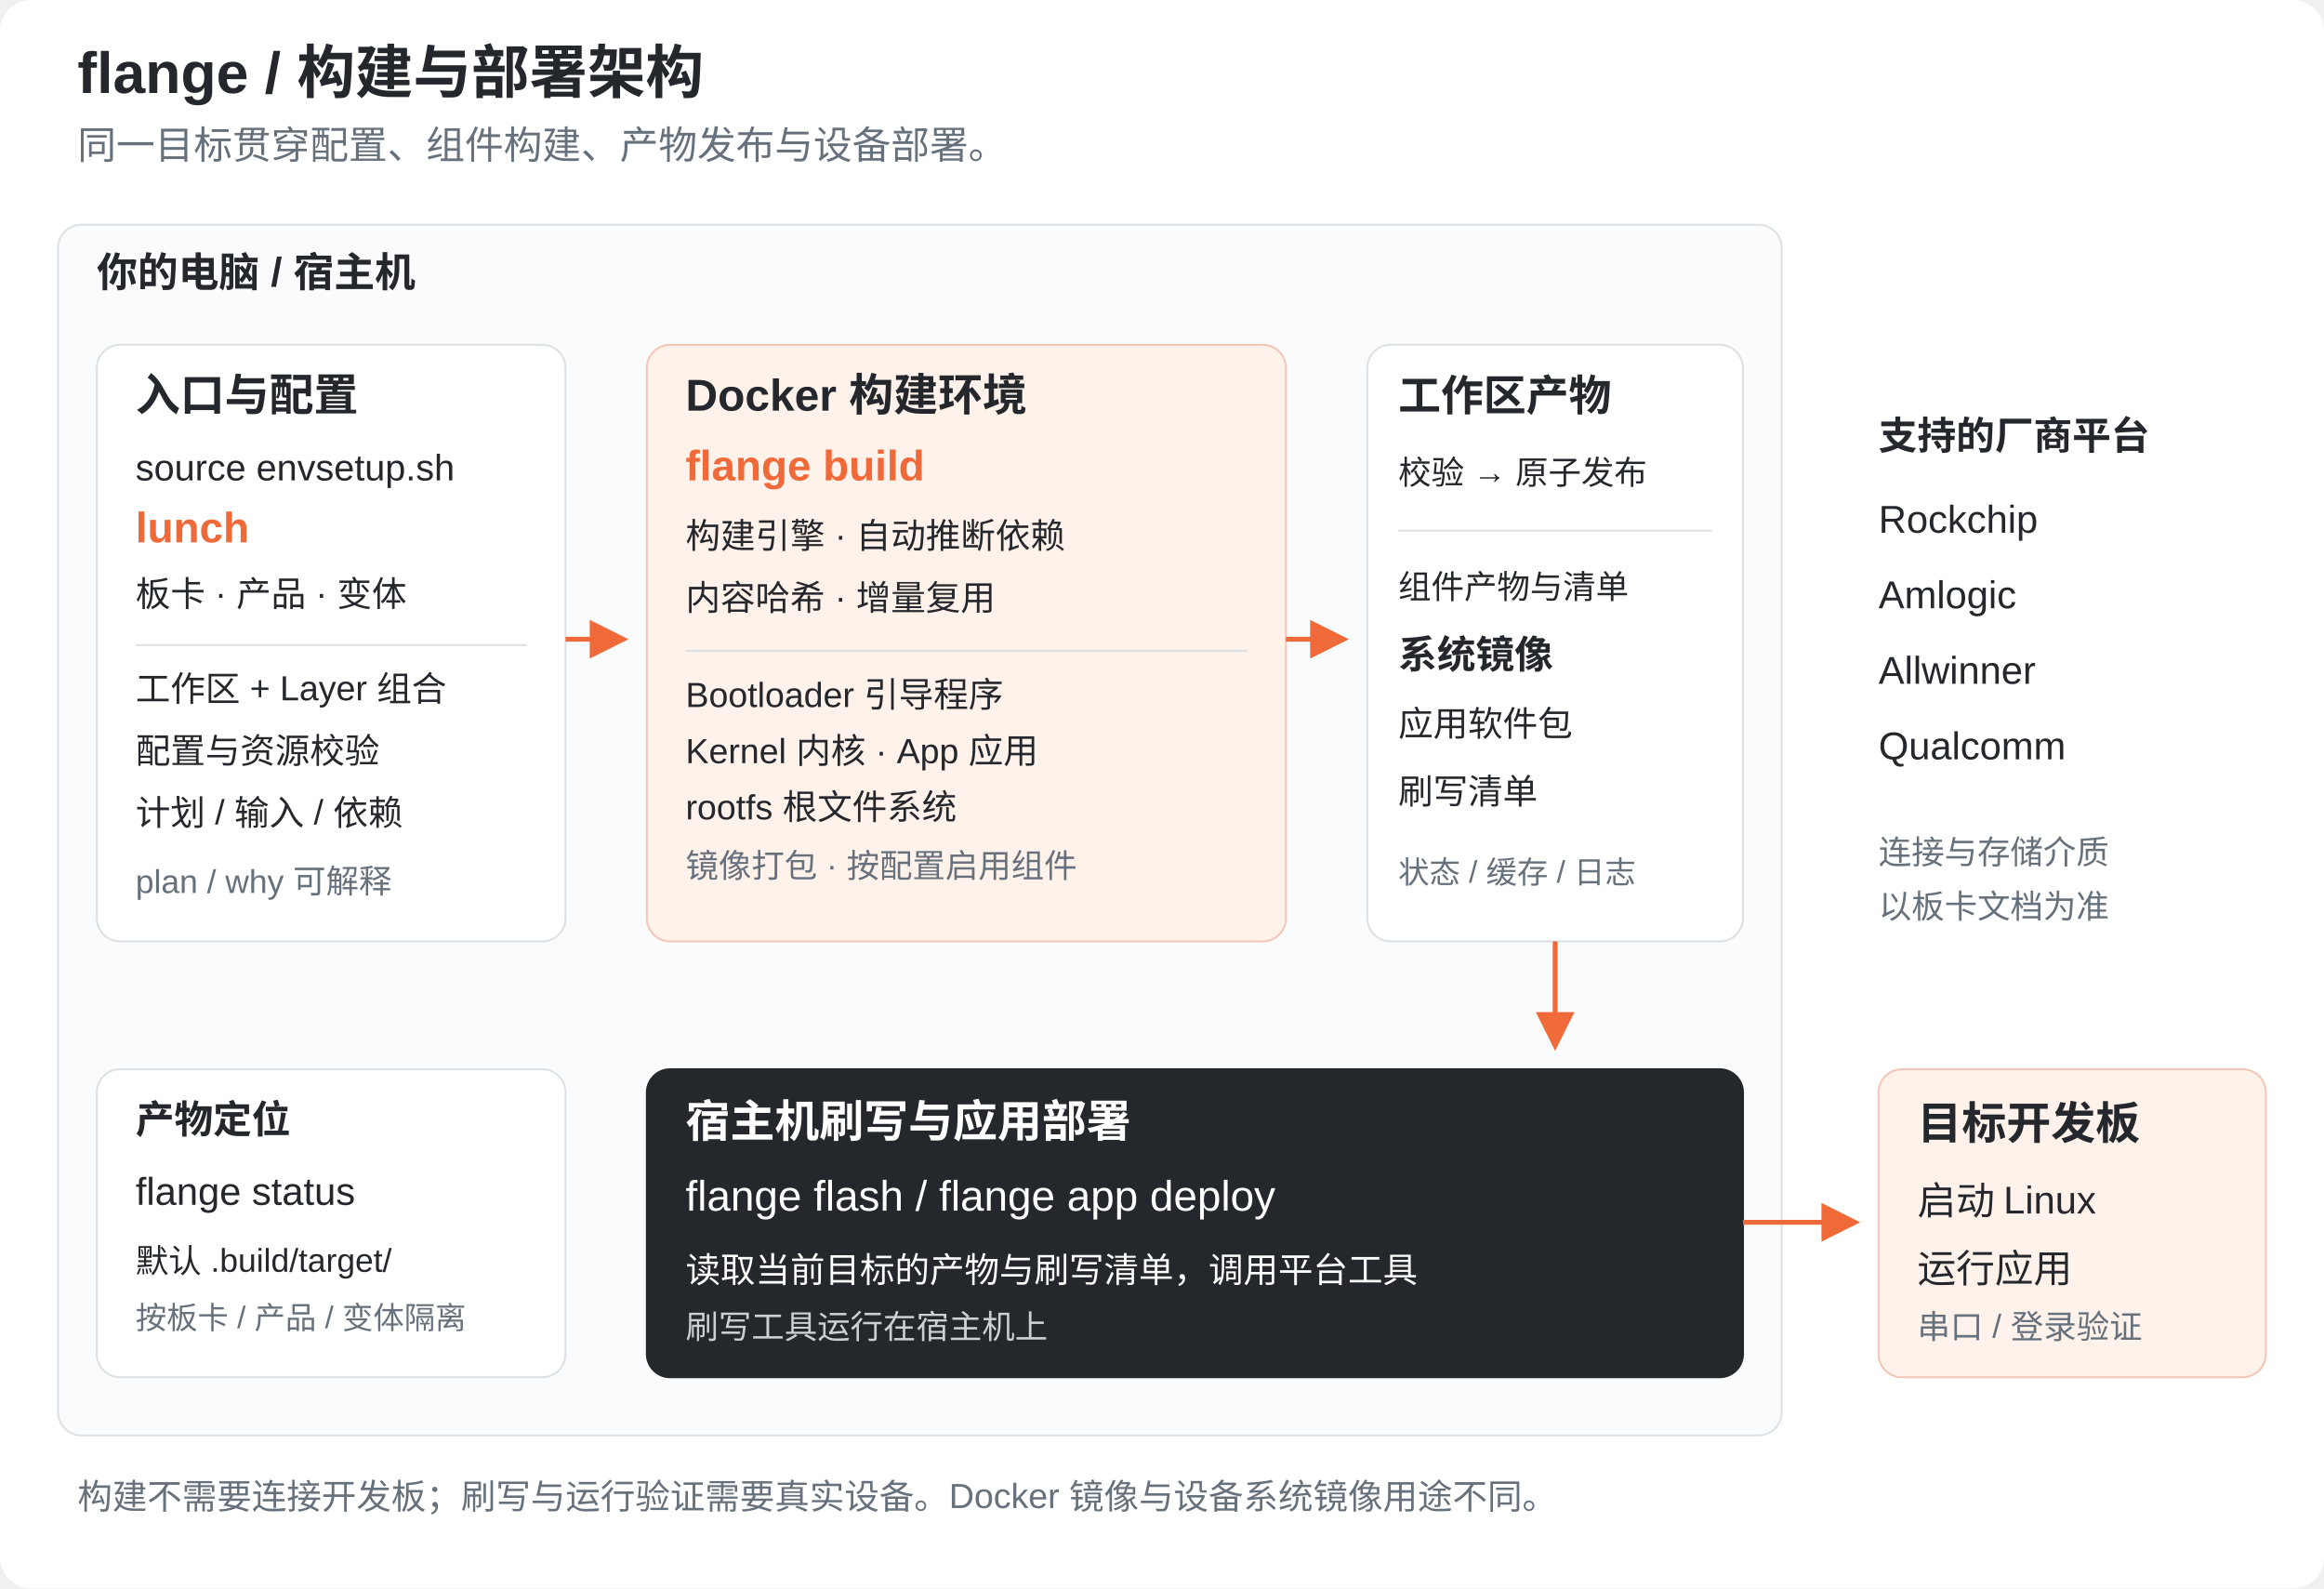
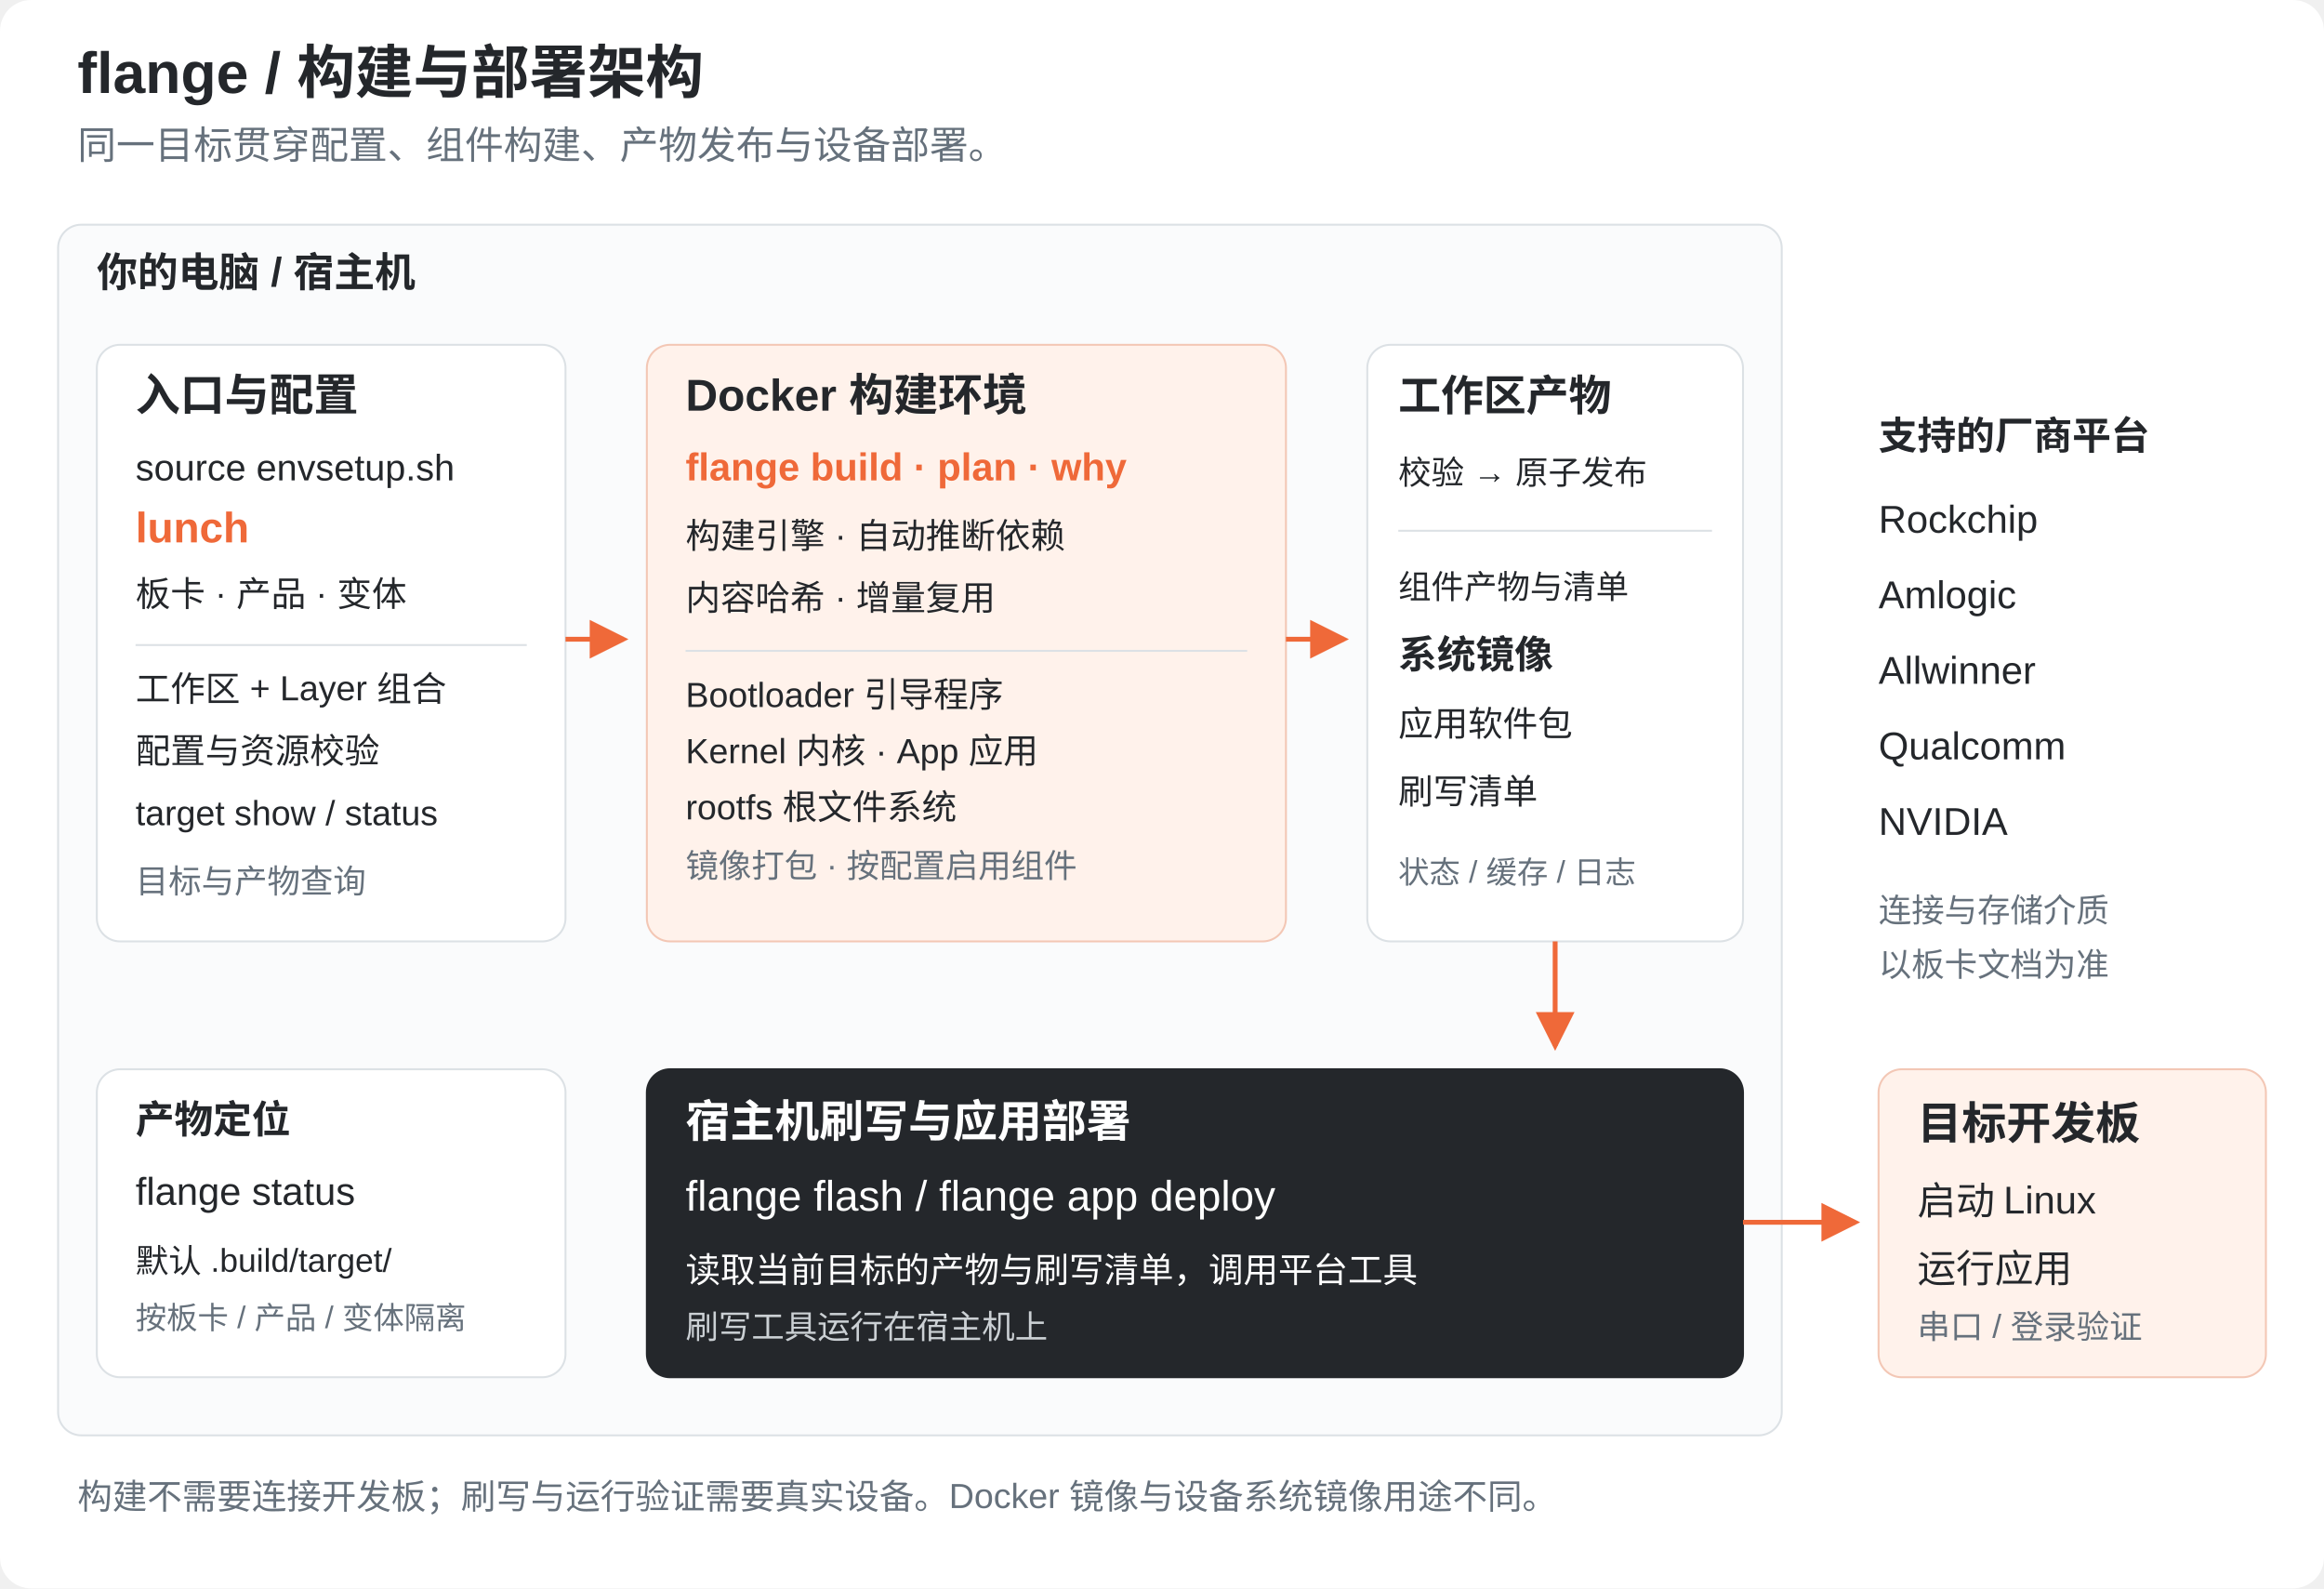
<svg xmlns="http://www.w3.org/2000/svg" width="1200" height="820" viewBox="0 0 1200 820" role="img" aria-labelledby="title desc">
  <defs>
    <marker id="arrow" markerWidth="8" markerHeight="8" refX="7" refY="4" orient="auto">
      <path d="M0 0 L8 4 L0 8" fill="#ef6939" />
    </marker>
  </defs>
  <rect width="1200" height="820" rx="16" fill="#ffffff" />
  <g font-family="Arial, PingFang SC, Microsoft YaHei, Noto Sans CJK SC, sans-serif">
    <text x="40" y="48" font-size="30" fill="#24272b" font-weight="700">flange / 构建与部署架构</text>
    <text x="40" y="82" font-size="20" fill="#66717c" font-weight="400">同一目标贯穿配置、组件构建、产物发布与设备部署。</text>
    <rect x="30" y="116" width="890" height="625" rx="12" fill="#fafbfc" stroke="#dce1e5" />
    <text x="50" y="148" font-size="21" fill="#24272b" font-weight="700">你的电脑 / 宿主机</text>
    <rect x="50" y="178" width="242" height="308" rx="12" fill="#ffffff" stroke="#dce1e5" />
    <text x="70" y="212" font-size="23" fill="#24272b" font-weight="700">入口与配置</text>
    <text x="70" y="248" font-size="19" fill="#24272b" font-weight="400">source envsetup.sh</text>
    <text x="70" y="280" font-size="22" fill="#ef6939" font-weight="700">lunch</text>
    <text x="70" y="313" font-size="18" fill="#24272b" font-weight="400">板卡 · 产品 · 变体</text>
    <path d="M70 333 H272" stroke="#dce1e5" />
    <text x="70" y="362" font-size="18" fill="#24272b" font-weight="400">工作区 + Layer 组合</text>
    <text x="70" y="394" font-size="18" fill="#24272b" font-weight="400">配置与资源校验</text>
-     <text x="70" y="426" font-size="18" fill="#24272b" font-weight="400">计划 / 输入 / 依赖</text>
-     <text x="70" y="461" font-size="17" fill="#66717c" font-weight="400">plan / why 可解释</text>
+     <text x="70" y="426" font-size="18" fill="#24272b" font-weight="400">target show / status</text>
+     <text x="70" y="461" font-size="17" fill="#66717c" font-weight="400">目标与产物查询</text>
    <path d="M292 330 H322" fill="none" stroke="#ef6939" stroke-width="2.5" marker-end="url(#arrow)" />
    <rect x="334" y="178" width="330" height="308" rx="12" fill="#fff2eb" stroke="#f3c7b5" />
    <text x="354" y="212" font-size="23" fill="#24272b" font-weight="700">Docker 构建环境</text>
-     <text x="354" y="248" font-size="22" fill="#ef6939" font-weight="700">flange build</text>
+     <text x="354" y="248" font-size="20" fill="#ef6939" font-weight="700">flange build · plan · why</text>
    <text x="354" y="283" font-size="18" fill="#24272b" font-weight="400">构建引擎 · 自动推断依赖</text>
    <text x="354" y="315" font-size="18" fill="#24272b" font-weight="400">内容哈希 · 增量复用</text>
    <path d="M354 336 H644" stroke="#dce1e5" />
    <text x="354" y="365" font-size="18" fill="#24272b" font-weight="400">Bootloader 引导程序</text>
    <text x="354" y="394" font-size="18" fill="#24272b" font-weight="400">Kernel 内核 · App 应用</text>
    <text x="354" y="423" font-size="18" fill="#24272b" font-weight="400">rootfs 根文件系统</text>
    <text x="354" y="453" font-size="17" fill="#66717c" font-weight="400">镜像打包 · 按配置启用组件</text>
    <path d="M664 330 H694" fill="none" stroke="#ef6939" stroke-width="2.5" marker-end="url(#arrow)" />
    <rect x="706" y="178" width="194" height="308" rx="12" fill="#ffffff" stroke="#dce1e5" />
    <text x="722" y="212" font-size="22" fill="#24272b" font-weight="700">工作区产物</text>
    <text x="722" y="250" font-size="17" fill="#24272b" font-weight="400">校验 → 原子发布</text>
    <path d="M722 274 H884" stroke="#dce1e5" />
    <text x="722" y="309" font-size="17" fill="#24272b" font-weight="400">组件产物与清单</text>
    <text x="722" y="345" font-size="20" fill="#24272b" font-weight="700">系统镜像</text>
    <text x="722" y="380" font-size="18" fill="#24272b" font-weight="400">应用软件包</text>
    <text x="722" y="415" font-size="18" fill="#24272b" font-weight="400">刷写清单</text>
    <text x="722" y="456" font-size="16" fill="#66717c" font-weight="400">状态 / 缓存 / 日志</text>
    <path d="M803 486 V540" fill="none" stroke="#ef6939" stroke-width="2.5" marker-end="url(#arrow)" />
    <rect x="334" y="552" width="566" height="159" rx="12" fill="#24272b" stroke="#24272b" />
    <text x="354" y="587" font-size="23" fill="#ffffff" font-weight="700">宿主机刷写与应用部署</text>
    <text x="354" y="625" font-size="22" fill="#ffffff" font-weight="400">flange flash  /  flange app deploy</text>
    <text x="354" y="662" font-size="18" fill="#ffffff" font-weight="400">读取当前目标的产物与刷写清单，调用平台工具</text>
    <text x="354" y="691" font-size="17" fill="#cbd0d4" font-weight="400">刷写工具运行在宿主机上</text>
    <rect x="50" y="552" width="242" height="159" rx="12" fill="#ffffff" stroke="#dce1e5" />
    <text x="70" y="585" font-size="20" fill="#24272b" font-weight="700">产物定位</text>
    <text x="70" y="622" font-size="20" fill="#24272b" font-weight="400">flange status</text>
    <text x="70" y="657" font-size="17" fill="#24272b" font-weight="400">默认 .build/target/</text>
    <text x="70" y="686" font-size="16" fill="#66717c" font-weight="400">按板卡 / 产品 / 变体隔离</text>
    <path d="M900 631 H958" fill="none" stroke="#ef6939" stroke-width="2.5" marker-end="url(#arrow)" />
    <rect x="970" y="552" width="200" height="159" rx="12" fill="#fff2eb" stroke="#f3c7b5" />
    <text x="990" y="588" font-size="23" fill="#24272b" font-weight="700">目标开发板</text>
    <text x="990" y="627" font-size="20" fill="#24272b" font-weight="400">启动 Linux</text>
    <text x="990" y="662" font-size="20" fill="#24272b" font-weight="400">运行应用</text>
    <text x="990" y="691" font-size="17" fill="#66717c" font-weight="400">串口 / 登录验证</text>
    <text x="970" y="232" font-size="20" fill="#24272b" font-weight="700">支持的厂商平台</text>
    <text x="970" y="275" font-size="20" fill="#24272b" font-weight="400">Rockchip</text>
    <text x="970" y="314" font-size="20" fill="#24272b" font-weight="400">Amlogic</text>
    <text x="970" y="353" font-size="20" fill="#24272b" font-weight="400">Allwinner</text>
    <text x="970" y="392" font-size="20" fill="#24272b" font-weight="400">Qualcomm</text>
-     <text x="970" y="446" font-size="17" fill="#66717c" font-weight="400">连接与存储介质</text>
-     <text x="970" y="474" font-size="17" fill="#66717c" font-weight="400">以板卡文档为准</text>
+     <text x="970" y="431" font-size="20" fill="#24272b" font-weight="400">NVIDIA</text>
+     <text x="970" y="476" font-size="17" fill="#66717c" font-weight="400">连接与存储介质</text>
+     <text x="970" y="504" font-size="17" fill="#66717c" font-weight="400">以板卡文档为准</text>
    <text x="40" y="779" font-size="18" fill="#66717c" font-weight="400">构建不需要连接开发板；刷写与运行验证需要真实设备。Docker 镜像与设备系统镜像用途不同。</text>
  </g>
</svg>
